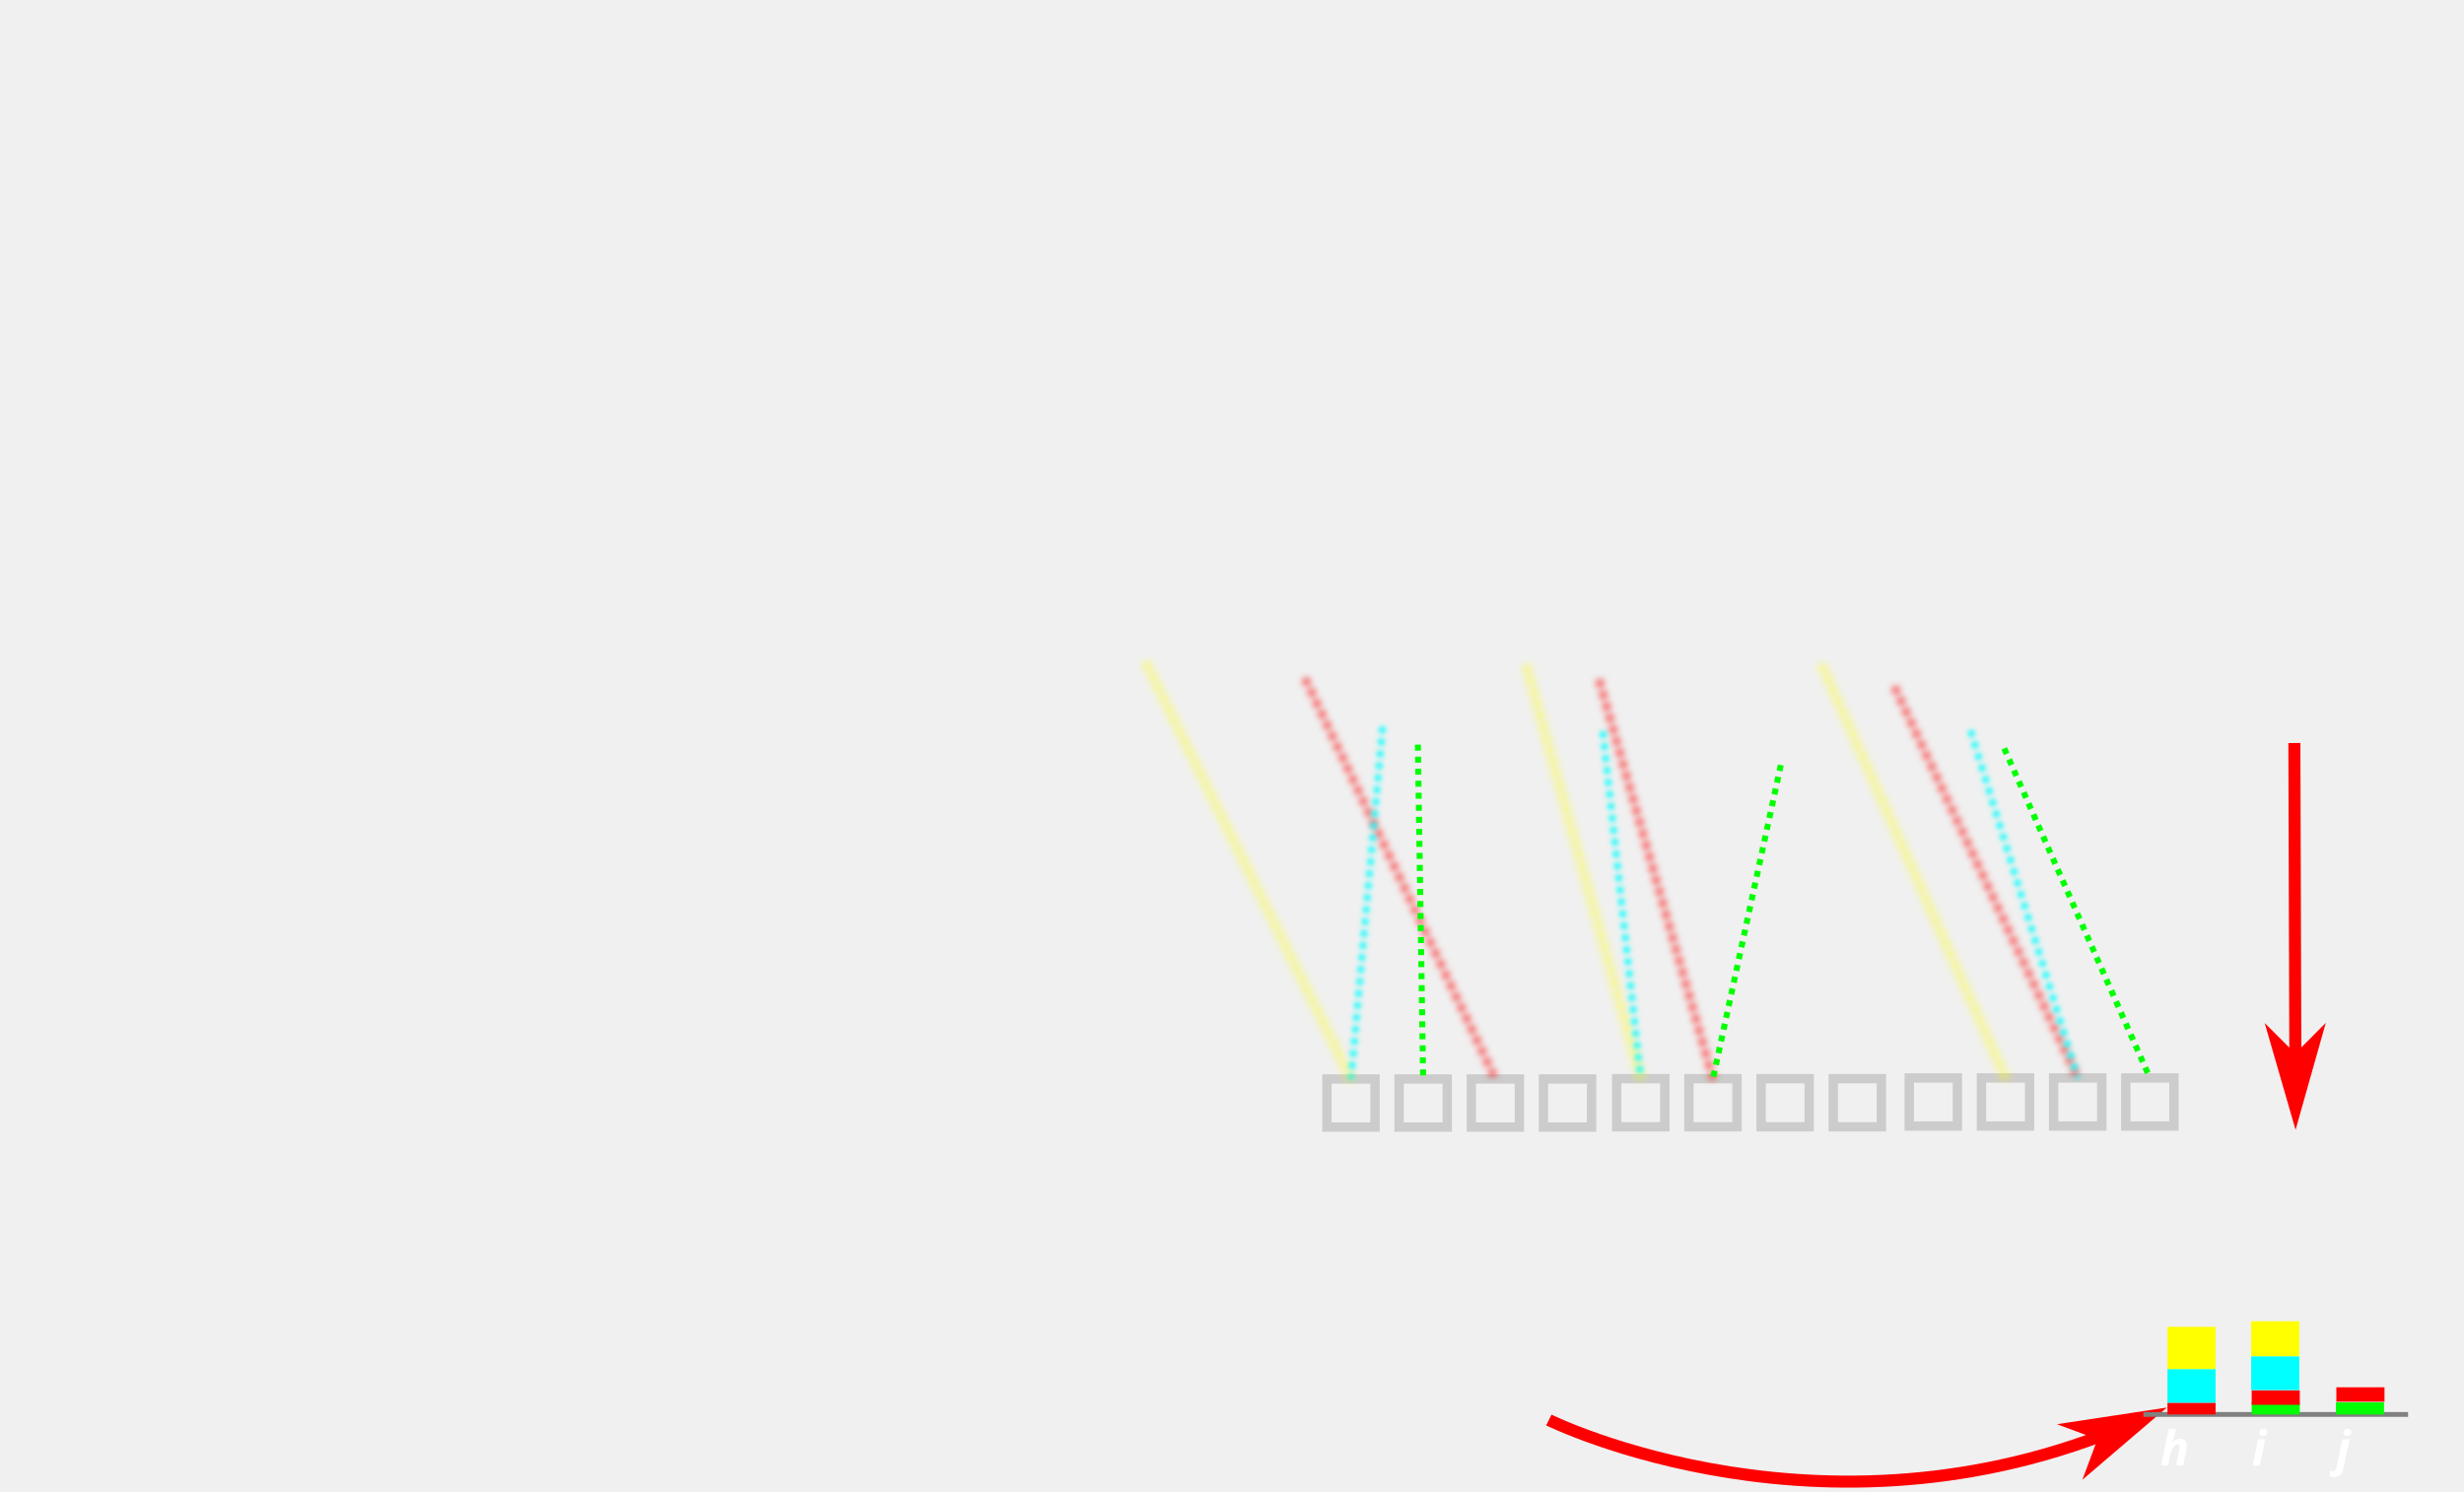
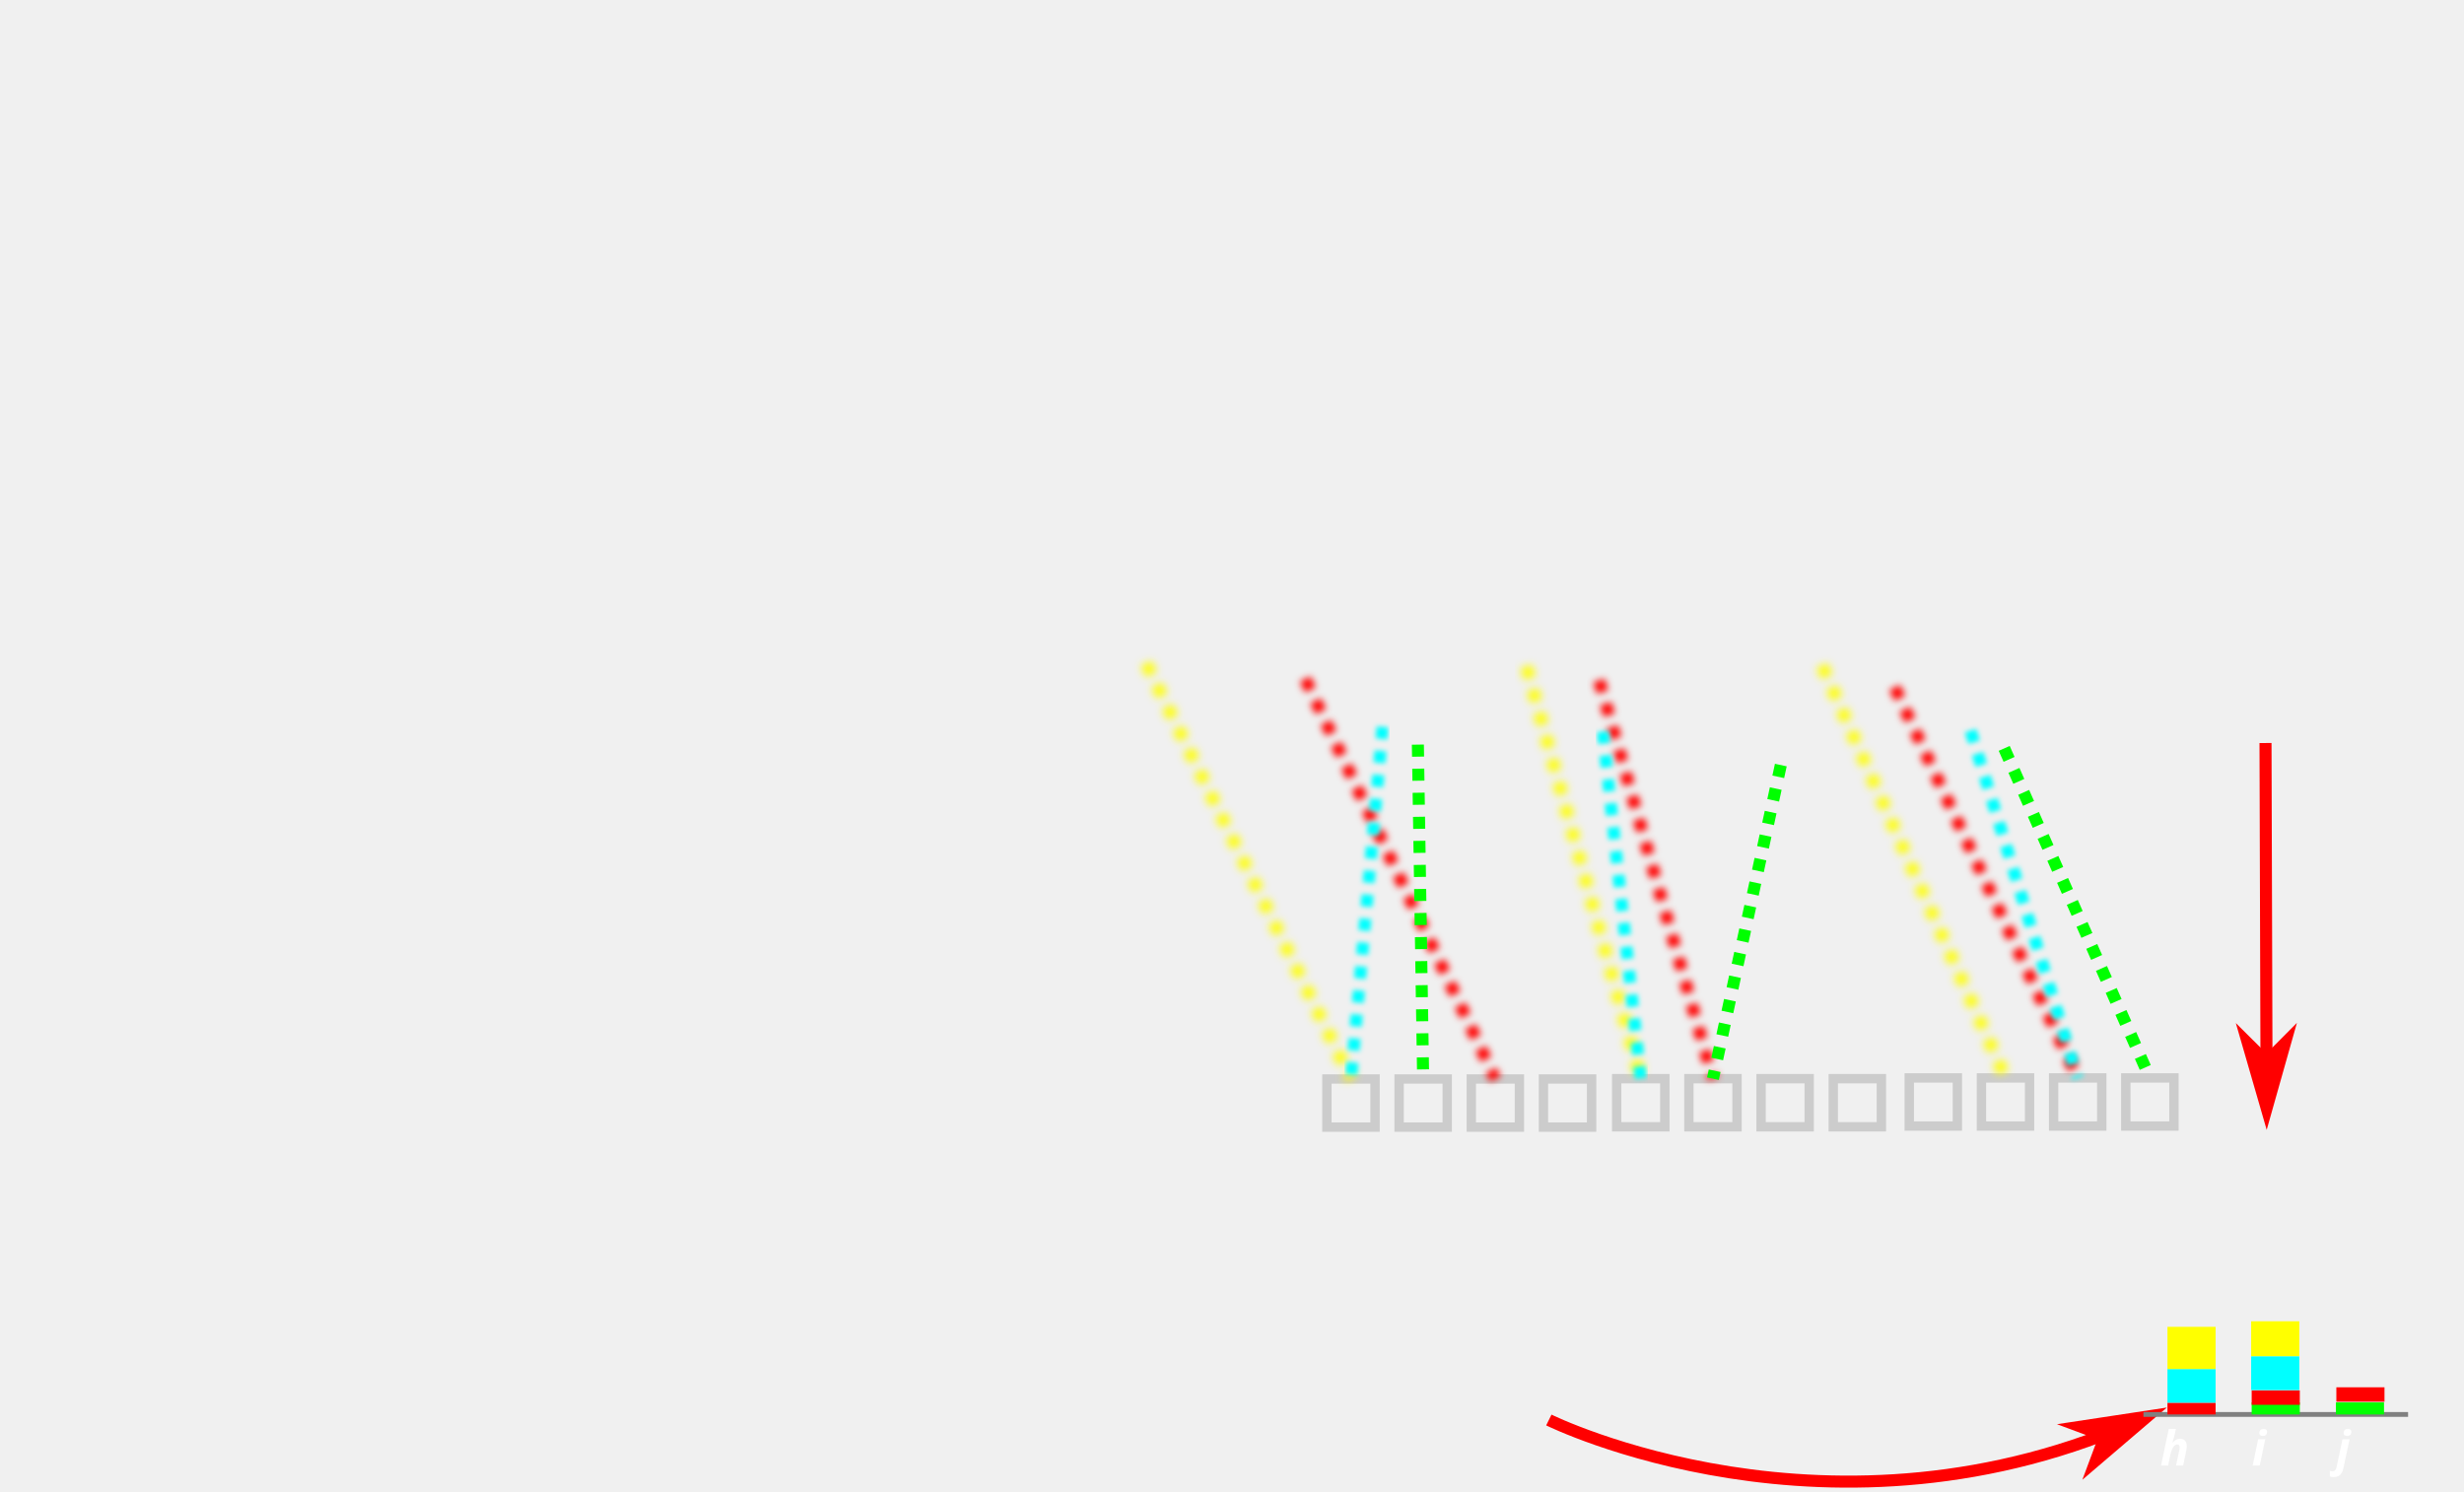
<svg xmlns="http://www.w3.org/2000/svg" version="1.2" width="1024" height="620" id="svg2">
  <defs id="defs4">
    <marker style="overflow:visible;" id="Arrow1Mend" refX="0.0" refY="0.0" orient="auto">
      <path transform="scale(0.4) rotate(180) translate(10,0)" style="fill-rule:evenodd;stroke:#000000;stroke-width:1.0pt;" d="M 0.0,0.0 L 5.0,-5.0 L -12.5,0.0 L 5.0,5.0 L 0.0,0.0 z " id="path4070" />
    </marker>
    <marker style="overflow:visible;" id="Arrow1Mendo" refX="0.0" refY="0.0" orient="auto">
      <path transform="scale(0.4) rotate(180) translate(10,0)" style="stroke:#ff0000;stroke-width:1.0pt;fill:#ff0000;fill-rule:evenodd" d="M 0.0,0.0 L 5.0,-5.0 L -12.5,0.0 L 5.0,5.0 L 0.0,0.0 z " id="path4508" />
    </marker>
    <marker style="overflow:visible;" id="Arrow1MendB" refX="0.0" refY="0.0" orient="auto">
      <path transform="scale(0.4) rotate(180) translate(10,0)" style="stroke:#ff00ff;stroke-width:1.0pt;fill:#ff00ff;fill-rule:evenodd" d="M 0.0,0.0 L 5.0,-5.0 L -12.5,0.0 L 5.0,5.0 L 0.0,0.0 z " id="path4858" />
    </marker>
    <marker style="overflow:visible;" id="Arrow1Mendh" refX="0.0" refY="0.0" orient="auto">
      <path transform="scale(0.4) rotate(180) translate(10,0)" style="stroke:#00ff00;stroke-width:1.0pt;fill:#00ff00;fill-rule:evenodd" d="M 0.0,0.0 L 5.0,-5.0 L -12.5,0.0 L 5.0,5.0 L 0.0,0.0 z " id="path5414" />
    </marker>
    <marker style="overflow:visible" id="Arrow1Mendh-3" refX="0" refY="0" orient="auto">
      <path transform="matrix(-0.4,0,0,-0.4,-4,0)" style="fill:#00ff00;fill-rule:evenodd;stroke:#00ff00;stroke-width:1pt" d="M 0,0 5,-5 -12.5,0 5,5 0,0 z" id="path5414-2" />
    </marker>
    <marker style="overflow:visible" id="Arrow1Mendh-2" refX="0" refY="0" orient="auto">
      <path transform="matrix(-0.4,0,0,-0.4,-4,0)" style="fill:#00ff00;fill-rule:evenodd;stroke:#00ff00;stroke-width:1pt" d="M 0,0 5,-5 -12.5,0 5,5 0,0 z" id="path5414-4" />
    </marker>
    <marker style="overflow:visible;" id="Arrow1Mend3" refX="0.0" refY="0.0" orient="auto">
      <path transform="scale(0.4) rotate(180) translate(10,0)" style="stroke:#00ffff;stroke-width:1.0pt;fill:#00ffff;fill-rule:evenodd" d="M 0.0,0.0 L 5.0,-5.0 L -12.5,0.0 L 5.0,5.0 L 0.0,0.0 z " id="path7595" />
    </marker>
    <marker style="overflow:visible;" id="Arrow1Mendf" refX="0.0" refY="0.0" orient="auto">
      <path transform="scale(0.4) rotate(180) translate(10,0)" style="stroke:#ffff00;stroke-width:1.0pt;fill:#ffff00;fill-rule:evenodd" d="M 0.0,0.0 L 5.0,-5.0 L -12.5,0.0 L 5.0,5.0 L 0.0,0.0 z " id="path9212" />
    </marker>
-     <filter id="filter10173">
-       <feGaussianBlur id="feGaussianBlur10175" stdDeviation="1.039" />
-     </filter>
    <marker style="overflow:visible" id="Arrow1MendB-4" refX="0" refY="0" orient="auto">
      <path transform="matrix(-0.4,0,0,-0.4,-4,0)" style="fill:#ff00ff;fill-rule:evenodd;stroke:#ff00ff;stroke-width:1pt" d="M 0,0 5,-5 -12.5,0 5,5 0,0 z" id="path4858-7" />
    </marker>
-     <filter id="filter18524">
-       <feGaussianBlur stdDeviation="0.91" id="feGaussianBlur18526" />
-     </filter>
-     <filter id="filter18557" x="-0.009" width="1.018" y="-0.11" height="1.22">
-       <feGaussianBlur stdDeviation="1.061" id="feGaussianBlur18559" />
-     </filter>
-     <filter id="filter18598" x="-0.011" width="1.022" y="-0.134" height="1.267">
-       <feGaussianBlur stdDeviation="1.289" id="feGaussianBlur18600" />
-     </filter>
    <marker style="overflow:visible" id="Arrow1MendB-8" refX="0" refY="0" orient="auto">
      <path transform="matrix(-0.4,0,0,-0.4,-4,0)" style="fill:#ff00ff;fill-rule:evenodd;stroke:#ff00ff;stroke-width:1pt" d="M 0,0 5,-5 -12.5,0 5,5 0,0 z" id="path4858-74" />
    </marker>
    <marker style="overflow:visible" id="Arrow1MendB-5" refX="0" refY="0" orient="auto">
      <path transform="matrix(-0.4,0,0,-0.4,-4,0)" style="fill:#ff00ff;fill-rule:evenodd;stroke:#ff00ff;stroke-width:1pt" d="M 0,0 5,-5 -12.5,0 5,5 0,0 z" id="path4858-4" />
    </marker>
-     <filter color-interpolation-filters="sRGB" id="filter4468" x="-0.061" width="1.122" y="-0.106" height="1.212">
-       <feGaussianBlur stdDeviation="0.902" id="feGaussianBlur4470" />
-     </filter>
-     <filter color-interpolation-filters="sRGB" id="filter4472" x="-0.071" width="1.141" y="-0.106" height="1.212">
-       <feGaussianBlur stdDeviation="0.902" id="feGaussianBlur4474" />
-     </filter>
-     <filter color-interpolation-filters="sRGB" id="filter4476">
-       <feGaussianBlur stdDeviation="0.902" id="feGaussianBlur4478" />
-     </filter>
-     <filter color-interpolation-filters="sRGB" id="filter4444" x="-0.071" width="1.143" y="-0.124" height="1.247">
-       <feGaussianBlur stdDeviation="1.052" id="feGaussianBlur4446" />
-     </filter>
-     <filter color-interpolation-filters="sRGB" id="filter4448" x="-0.082" width="1.165" y="-0.124" height="1.247">
-       <feGaussianBlur stdDeviation="1.052" id="feGaussianBlur4450" />
-     </filter>
-     <filter color-interpolation-filters="sRGB" id="filter4452" x="-0.083" width="1.165" y="-0.108" height="1.216">
-       <feGaussianBlur stdDeviation="1.052" id="feGaussianBlur4454" />
-     </filter>
-     <filter color-interpolation-filters="sRGB" id="filter4420" x="-0.087" width="1.173" y="-0.15" height="1.3">
-       <feGaussianBlur stdDeviation="1.277" id="feGaussianBlur4422" />
-     </filter>
-     <filter color-interpolation-filters="sRGB" id="filter4424" x="-0.1" width="1.2" y="-0.15" height="1.3">
-       <feGaussianBlur stdDeviation="1.277" id="feGaussianBlur4426" />
-     </filter>
-     <filter color-interpolation-filters="sRGB" id="filter4428" x="-0.1" width="1.2" y="-0.131" height="1.262">
-       <feGaussianBlur stdDeviation="1.277" id="feGaussianBlur4430" />
-     </filter>
    <marker style="overflow:visible" id="Arrow1MendB-0" refX="0" refY="0" orient="auto">
      <path transform="matrix(-0.4,0,0,-0.4,-4,0)" style="fill:#ff00ff;fill-rule:evenodd;stroke:#ff00ff;stroke-width:1pt" d="M 0,0 5,-5 -12.5,0 5,5 0,0 z" id="path4858-1" />
    </marker>
-     <filter color-interpolation-filters="sRGB" height="1.415" y="-0.207" width="1.415" x="-0.207" id="filter10489">
-       <feGaussianBlur id="feGaussianBlur10491" stdDeviation="1.729" />
-     </filter>
-     <filter color-interpolation-filters="sRGB" height="1.415" y="-0.207" width="1.415" x="-0.207" id="filter10485">
-       <feGaussianBlur id="feGaussianBlur10487" stdDeviation="1.729" />
-     </filter>
-     <filter color-interpolation-filters="sRGB" height="1.415" y="-0.207" width="1.415" x="-0.207" id="filter10481">
-       <feGaussianBlur id="feGaussianBlur10483" stdDeviation="1.729" />
-     </filter>
-     <filter color-interpolation-filters="sRGB" id="filter10537">
-       <feGaussianBlur id="feGaussianBlur10539" stdDeviation="1.127" />
-     </filter>
-     <filter color-interpolation-filters="sRGB" id="filter10533">
-       <feGaussianBlur id="feGaussianBlur10535" stdDeviation="1.127" />
-     </filter>
-     <filter color-interpolation-filters="sRGB" height="1.415" y="-0.207" width="1.415" x="-0.207" id="filter10477">
-       <feGaussianBlur id="feGaussianBlur10479" stdDeviation="1.729" />
-     </filter>
-     <filter color-interpolation-filters="sRGB" height="1.415" y="-0.207" width="1.415" x="-0.207" id="filter10473">
-       <feGaussianBlur id="feGaussianBlur10475" stdDeviation="1.729" />
-     </filter>
-     <filter color-interpolation-filters="sRGB" height="1.415" y="-0.207" width="1.415" x="-0.207" id="filter10469">
-       <feGaussianBlur id="feGaussianBlur10471" stdDeviation="1.729" />
-     </filter>
-     <filter color-interpolation-filters="sRGB" id="filter10529">
-       <feGaussianBlur id="feGaussianBlur10531" stdDeviation="1.127" />
-     </filter>
-     <filter color-interpolation-filters="sRGB" id="filter10525">
-       <feGaussianBlur id="feGaussianBlur10527" stdDeviation="1.127" />
-     </filter>
-     <filter color-interpolation-filters="sRGB" height="1.415" y="-0.207" width="1.415" x="-0.207" id="filter10465">
-       <feGaussianBlur id="feGaussianBlur10467" stdDeviation="1.729" />
-     </filter>
-     <filter color-interpolation-filters="sRGB" height="1.415" y="-0.207" width="1.415" x="-0.207" id="filter10461">
-       <feGaussianBlur id="feGaussianBlur10463" stdDeviation="1.729" />
-     </filter>
-     <filter color-interpolation-filters="sRGB" height="1.415" y="-0.207" width="1.415" x="-0.207" id="filter10457">
-       <feGaussianBlur id="feGaussianBlur10459" stdDeviation="1.729" />
-     </filter>
-     <filter color-interpolation-filters="sRGB" id="filter10521">
-       <feGaussianBlur id="feGaussianBlur10523" stdDeviation="1.127" />
-     </filter>
-     <filter color-interpolation-filters="sRGB" id="filter10517">
-       <feGaussianBlur id="feGaussianBlur10519" stdDeviation="1.127" />
-     </filter>
-     <filter color-interpolation-filters="sRGB" id="filter10173-2">
-       <feGaussianBlur id="feGaussianBlur10175-5" stdDeviation="1.039" />
-     </filter>
-     <filter color-interpolation-filters="sRGB" id="filter10236">
-       <feGaussianBlur id="feGaussianBlur10238" stdDeviation="1.039" />
-     </filter>
-     <filter color-interpolation-filters="sRGB" height="1.353" y="-0.176" width="1.353" x="-0.176" id="filter10309">
-       <feGaussianBlur id="feGaussianBlur10311" stdDeviation="1.469" />
-     </filter>
-     <filter color-interpolation-filters="sRGB" height="1.353" y="-0.176" width="1.353" x="-0.176" id="filter10313">
-       <feGaussianBlur id="feGaussianBlur10315" stdDeviation="1.469" />
-     </filter>
-     <filter color-interpolation-filters="sRGB" height="1.353" y="-0.176" width="1.353" x="-0.176" id="filter10317">
-       <feGaussianBlur id="feGaussianBlur10319" stdDeviation="1.469" />
-     </filter>
-     <filter color-interpolation-filters="sRGB" height="1.353" y="-0.176" width="1.353" x="-0.176" id="filter10321">
-       <feGaussianBlur id="feGaussianBlur10323" stdDeviation="1.469" />
-     </filter>
-     <filter color-interpolation-filters="sRGB" height="1.353" y="-0.176" width="1.353" x="-0.176" id="filter10325">
-       <feGaussianBlur id="feGaussianBlur10327" stdDeviation="1.469" />
-     </filter>
-     <filter color-interpolation-filters="sRGB" height="1.353" y="-0.176" width="1.353" x="-0.176" id="filter10329">
-       <feGaussianBlur id="feGaussianBlur10331" stdDeviation="1.469" />
-     </filter>
-     <filter color-interpolation-filters="sRGB" height="1.353" y="-0.176" width="1.353" x="-0.176" id="filter10333">
-       <feGaussianBlur id="feGaussianBlur10335" stdDeviation="1.469" />
-     </filter>
-     <filter color-interpolation-filters="sRGB" height="1.353" y="-0.176" width="1.353" x="-0.176" id="filter10337">
-       <feGaussianBlur id="feGaussianBlur10339" stdDeviation="1.469" />
-     </filter>
-     <filter color-interpolation-filters="sRGB" height="1.353" y="-0.176" width="1.353" x="-0.176" id="filter10341">
-       <feGaussianBlur id="feGaussianBlur10343" stdDeviation="1.469" />
-     </filter>
    <marker style="overflow:visible" id="Arrow1Mendo-0" refX="0" refY="0" orient="auto">
      <path transform="matrix(-0.4,0,0,-0.4,-4,0)" style="fill:#ff0000;fill-rule:evenodd;stroke:#ff0000;stroke-width:1pt" d="M 0,0 5,-5 -12.5,0 5,5 0,0 z" id="path4508-9" />
    </marker>
    <filter color-interpolation-filters="sRGB" id="filter10578-7">
      <feGaussianBlur id="feGaussianBlur10580-8" stdDeviation="1.121" />
    </filter>
    <filter color-interpolation-filters="sRGB" height="1.037" y="-0.019" width="1.341" x="-0.17" id="filter10574-3">
      <feGaussianBlur id="feGaussianBlur10576-5" stdDeviation="1.121" />
    </filter>
    <filter color-interpolation-filters="sRGB" height="1.037" y="-0.018" width="1.409" x="-0.204" id="filter10570-1">
      <feGaussianBlur id="feGaussianBlur10572-2" stdDeviation="1.121" />
    </filter>
    <filter color-interpolation-filters="sRGB" id="filter10826-0">
      <feGaussianBlur id="feGaussianBlur10828-1" stdDeviation="1.442" />
    </filter>
    <filter color-interpolation-filters="sRGB" id="filter10830-6">
      <feGaussianBlur id="feGaussianBlur10832-4" stdDeviation="1.442" />
    </filter>
    <filter color-interpolation-filters="sRGB" id="filter10834-0">
      <feGaussianBlur id="feGaussianBlur10836-6" stdDeviation="1.442" />
    </filter>
    <filter color-interpolation-filters="sRGB" id="filter10864-1">
      <feGaussianBlur id="feGaussianBlur10866-8" stdDeviation="1.834" />
    </filter>
    <filter color-interpolation-filters="sRGB" id="filter10860-9">
      <feGaussianBlur id="feGaussianBlur10862-8" stdDeviation="1.834" />
    </filter>
    <filter color-interpolation-filters="sRGB" id="filter10856-4">
      <feGaussianBlur id="feGaussianBlur10858-1" stdDeviation="1.834" />
    </filter>
    <marker style="overflow:visible" id="Arrow1Mendo-4" refX="0" refY="0" orient="auto">
      <path transform="matrix(-0.4,0,0,-0.4,-4,0)" style="fill:#ff0000;fill-rule:evenodd;stroke:#ff0000;stroke-width:1pt" d="M 0,0 5,-5 -12.5,0 5,5 0,0 z" id="path4508-3" />
    </marker>
  </defs>
  <g id="layer1" transform="translate(0,-432.3621)" />
  <flowRoot style="font-size:18px;font-style:italic;font-variant:normal;font-weight:bold;font-stretch:normal;text-align:center;line-height:125%;writing-mode:lr-tb;text-anchor:middle;fill:none;stroke:#ffffff;stroke-width:3.889;stroke-miterlimit:4;stroke-opacity:1;stroke-dasharray:none;stroke-dashoffset:0;font-family:LMRoman10;-inkscape-font-specification:LMRoman10 Bold Italic" xml:space="preserve" id="flowRoot2989">
    <flowRegion id="flowRegion2991">
      <rect id="rect2993" y="215.032" x="58.516" height="41.797" width="61.303" />
    </flowRegion>
    <flowPara id="flowPara2995" />
  </flowRoot>
  <flowRoot style="-inkscape-font-specification:Montserrat;font-family:Montserrat;font-weight:bold;font-style:italic;font-stretch:normal;font-variant:normal;font-size:18px;text-anchor:middle;text-align:center;writing-mode:lr;line-height:125%;stroke-width:3.889;stroke-miterlimit:4;stroke-dasharray:none;stroke:#ffffff;stroke-dashoffset:0;fill-opacity:0;stroke-opacity:1;opacity:1;fill:none" id="flowRoot2991" xml:space="preserve">
    <flowRegion id="flowRegion2993">
      <rect style="-inkscape-font-specification:Montserrat;font-family:Montserrat" y="217.818" x="74.306" height="32.509" width="44.584" id="rect2995" />
    </flowRegion>
    <flowPara id="flowPara2997" />
  </flowRoot>
  <text xml:space="preserve" style="font-size:22px;font-style:italic;font-variant:normal;font-weight:bold;font-stretch:normal;text-align:center;line-height:125%;writing-mode:lr-tb;text-anchor:middle;fill:#00ff00;fill-opacity:1;stroke:none;font-family:Montserrat;-inkscape-font-specification:Montserrat Bold Italic" x="251.497" y="119.722" id="text18350">
    <tspan x="0" y="0" id="tspan18352">
      <tspan x="335.372" y="119.722" style="font-size:65.001%;baseline-shift:sub" id="tspan18356" />
    </tspan>
  </text>
  <flowRoot style="-inkscape-font-specification:Open Sans Bold Italic;font-family:Open Sans;font-weight:bold;font-style:italic;font-stretch:normal;font-variant:normal;font-size:22px;text-anchor:middle;text-align:center;writing-mode:lr;line-height:125%;fill-opacity:1;opacity:0.8;fill:#cccccc;" id="flowRoot9916" xml:space="preserve">
    <flowRegion id="flowRegion9918">
      <rect y="449.096" x="617.67" height="84.523" width="365.029" id="rect9920" />
    </flowRegion>
    <flowPara id="flowPara9922" />
  </flowRoot>
  <flowRoot style="-inkscape-font-specification:Open Sans Bold Italic;font-family:Open Sans;font-weight:bold;font-style:italic;font-stretch:normal;font-variant:normal;font-size:22px;text-anchor:middle;text-align:center;writing-mode:lr;line-height:125%;fill-opacity:1;opacity:0.8;fill:#cccccc;" id="flowRoot9924" xml:space="preserve">
    <flowRegion id="flowRegion9926">
      <rect y="448.167" x="659.467" height="56.658" width="265.644" id="rect9928" />
    </flowRegion>
    <flowPara id="flowPara9930" />
  </flowRoot>
  <flowRoot style="-inkscape-font-specification:Open Sans Bold Italic;font-family:Open Sans;font-weight:bold;font-style:italic;font-stretch:normal;font-variant:normal;font-size:20px;text-anchor:middle;text-align:center;writing-mode:lr;line-height:125%;stroke-width:2.5;stroke-miterlimit:4;stroke-dasharray:2.5,2.5;stroke:none;stroke-dashoffset:0;fill-opacity:1;opacity:1;fill:#ff0000;" id="flowRoot10924" xml:space="preserve">
    <flowRegion id="flowRegion10926">
      <rect y="540.121" x="697.549" height="65.947" width="226.634" id="rect10928" />
    </flowRegion>
    <flowPara id="flowPara10930" />
  </flowRoot>
  <flowRoot style="-inkscape-font-specification:Open Sans Bold Italic;font-family:Open Sans;font-weight:bold;font-style:italic;font-stretch:normal;font-variant:normal;font-size:20px;text-anchor:middle;text-align:center;writing-mode:lr;line-height:125%;stroke-width:2.5;stroke-miterlimit:4;stroke-dasharray:2.5,2.5;stroke:none;stroke-dashoffset:0;fill-opacity:1;opacity:1;fill:#ff0000;" id="flowRoot10932" xml:space="preserve">
    <flowRegion id="flowRegion10934">
      <rect y="461.171" x="724.485" height="56.658" width="200.627" id="rect10936" />
    </flowRegion>
    <flowPara id="flowPara10938" />
  </flowRoot>
  <flowRoot style="-inkscape-font-specification:Open Sans Bold Italic;font-family:Open Sans;font-weight:bold;font-style:italic;font-stretch:normal;font-variant:normal;font-size:20px;text-anchor:middle;text-align:center;writing-mode:lr;line-height:125%;stroke-width:2;stroke-miterlimit:4;stroke-dasharray:none;stroke:none;stroke-dashoffset:0;fill-opacity:1;opacity:1;fill:#ffffff;" id="flowRoot11089" xml:space="preserve">
    <flowRegion id="flowRegion11091">
      <rect y="561.484" x="748.634" height="32.509" width="247.068" id="rect11093" />
    </flowRegion>
    <flowPara id="flowPara11095" />
  </flowRoot>
  <text xml:space="preserve" style="font-size:20px;font-style:italic;font-variant:normal;font-weight:bold;font-stretch:normal;text-align:center;line-height:125%;writing-mode:lr-tb;text-anchor:middle;fill:#ffffff;fill-opacity:1;stroke:#ffffff;stroke-width:2;stroke-miterlimit:4;stroke-dasharray:none;stroke-dashoffset:0;font-family:Open Sans;-inkscape-font-specification:Open Sans Bold Italic" x="433.762" y="463.028" id="text16149">
    <tspan id="tspan16151" x="433.762" y="463.028" />
    <tspan id="tspan16153" x="433.762" y="488.028" />
  </text>
  <g id="layer1-6" transform="translate(4.2858915e-8,-432.3621)" />
  <flowRoot transform="translate(4.2858915e-8,4.7625172e-6)" style="font-size:18px;font-style:italic;font-variant:normal;font-weight:bold;font-stretch:normal;text-align:center;line-height:125%;writing-mode:lr-tb;text-anchor:middle;fill:none;stroke:#ffffff;stroke-width:3.889;stroke-miterlimit:4;stroke-opacity:1;stroke-dasharray:none;stroke-dashoffset:0;font-family:LMRoman10;-inkscape-font-specification:LMRoman10 Bold Italic" xml:space="preserve" id="flowRoot2989-5">
    <flowRegion id="flowRegion2991-7">
      <rect id="rect2993-5" y="215.032" x="58.516" height="41.797" width="61.303" />
    </flowRegion>
    <flowPara id="flowPara2995-4" />
  </flowRoot>
  <flowRoot transform="translate(4.2858915e-8,4.7625172e-6)" style="font-size:18px;font-style:italic;font-variant:normal;font-weight:bold;font-stretch:normal;text-align:center;line-height:125%;writing-mode:lr-tb;text-anchor:middle;fill:none;stroke:#ffffff;stroke-width:3.889;stroke-miterlimit:4;stroke-opacity:1;stroke-dasharray:none;stroke-dashoffset:0;font-family:Montserrat;-inkscape-font-specification:Montserrat" id="flowRoot2991-1" xml:space="preserve">
    <flowRegion id="flowRegion2993-2">
      <rect style="font-family:Montserrat;-inkscape-font-specification:Montserrat" y="217.818" x="74.306" height="32.509" width="44.584" id="rect2995-0" />
    </flowRegion>
    <flowPara id="flowPara2997-0" />
  </flowRoot>
  <text xml:space="preserve" style="font-size:22px;font-style:italic;font-variant:normal;font-weight:bold;font-stretch:normal;text-align:center;line-height:125%;writing-mode:lr-tb;text-anchor:middle;fill:#00ff00;fill-opacity:1;stroke:none;font-family:Montserrat;-inkscape-font-specification:Montserrat Bold Italic" x="251.497" y="119.722" id="text18350-1">
    <tspan x="503.252" y="-2.254" id="tspan18352-4">
      <tspan x="335.372" y="119.722" style="font-size:65.001%;baseline-shift:sub" id="tspan18356-6" />
    </tspan>
  </text>
  <flowRoot transform="translate(4.2858915e-8,4.7625172e-6)" style="font-size:22px;font-style:italic;font-variant:normal;font-weight:bold;font-stretch:normal;text-align:center;line-height:125%;writing-mode:lr-tb;text-anchor:middle;opacity:0.8;fill:#cccccc;fill-opacity:1;font-family:Open Sans;-inkscape-font-specification:Open Sans Bold Italic" id="flowRoot9916-0" xml:space="preserve">
    <flowRegion id="flowRegion9918-7">
      <rect y="449.096" x="617.67" height="84.523" width="365.029" id="rect9920-1" />
    </flowRegion>
    <flowPara id="flowPara9922-7" />
  </flowRoot>
  <flowRoot transform="translate(4.2858915e-8,4.7625172e-6)" style="font-size:22px;font-style:italic;font-variant:normal;font-weight:bold;font-stretch:normal;text-align:center;line-height:125%;writing-mode:lr-tb;text-anchor:middle;opacity:0.8;fill:#cccccc;fill-opacity:1;font-family:Open Sans;-inkscape-font-specification:Open Sans Bold Italic" id="flowRoot9924-7" xml:space="preserve">
    <flowRegion id="flowRegion9926-7">
      <rect y="448.167" x="659.467" height="56.658" width="265.644" id="rect9928-7" />
    </flowRegion>
    <flowPara id="flowPara9930-3" />
  </flowRoot>
  <flowRoot transform="translate(4.2858915e-8,4.7625172e-6)" style="font-size:20px;font-style:italic;font-variant:normal;font-weight:bold;font-stretch:normal;text-align:center;line-height:125%;writing-mode:lr-tb;text-anchor:middle;fill:#ff0000;fill-opacity:1;stroke:none;font-family:Open Sans;-inkscape-font-specification:Open Sans Bold Italic" id="flowRoot10924-3" xml:space="preserve">
    <flowRegion id="flowRegion10926-5">
      <rect y="540.121" x="697.549" height="65.947" width="226.634" id="rect10928-9" />
    </flowRegion>
    <flowPara id="flowPara10930-9" />
  </flowRoot>
  <flowRoot transform="translate(4.2858915e-8,4.7625172e-6)" style="font-size:20px;font-style:italic;font-variant:normal;font-weight:bold;font-stretch:normal;text-align:center;line-height:125%;writing-mode:lr-tb;text-anchor:middle;fill:#ff0000;fill-opacity:1;stroke:none;font-family:Open Sans;-inkscape-font-specification:Open Sans Bold Italic" id="flowRoot10932-8" xml:space="preserve">
    <flowRegion id="flowRegion10934-1">
      <rect y="461.171" x="724.485" height="56.658" width="200.627" id="rect10936-8" />
    </flowRegion>
    <flowPara id="flowPara10938-2" />
  </flowRoot>
  <flowRoot transform="translate(4.2858915e-8,4.7625172e-6)" style="font-size:20px;font-style:italic;font-variant:normal;font-weight:bold;font-stretch:normal;text-align:center;line-height:125%;writing-mode:lr-tb;text-anchor:middle;fill:#ffffff;fill-opacity:1;stroke:none;font-family:Open Sans;-inkscape-font-specification:Open Sans Bold Italic" id="flowRoot11089-6" xml:space="preserve">
    <flowRegion id="flowRegion11091-6">
      <rect y="561.484" x="748.634" height="32.509" width="247.068" id="rect11093-0" />
    </flowRegion>
    <flowPara id="flowPara11095-3" />
  </flowRoot>
  <text xml:space="preserve" style="font-size:20px;font-style:italic;font-variant:normal;font-weight:bold;font-stretch:normal;text-align:center;line-height:125%;writing-mode:lr-tb;text-anchor:middle;fill:#ffffff;fill-opacity:1;stroke:#ffffff;stroke-width:2;stroke-miterlimit:4;stroke-dasharray:none;stroke-dashoffset:0;font-family:Open Sans;-inkscape-font-specification:Open Sans Bold Italic" x="433.762" y="463.028" id="text16149-8">
    <tspan id="tspan16151-0" x="433.762" y="463.028" />
    <tspan id="tspan16153-1" x="433.762" y="488.028" />
  </text>
  <rect rx="0" ry="5.389" y="448.47" x="551.443" height="20" width="20" id="rect3042-9" style="fill:#00ffff;fill-opacity:0;stroke:#cccccc;stroke-width:3.889;stroke-miterlimit:4;stroke-opacity:1;stroke-dasharray:none;stroke-dashoffset:0" />
  <rect rx="0" ry="5.389" y="448.47" x="581.443" height="20" width="20" id="rect3042-3-50" style="fill:#00ffff;fill-opacity:0;stroke:#cccccc;stroke-width:3.889;stroke-miterlimit:4;stroke-opacity:1;stroke-dasharray:none;stroke-dashoffset:0" />
  <rect rx="0" ry="5.389" y="448.47" x="611.443" height="20" width="20" id="rect3042-1-0" style="fill:#00ffff;fill-opacity:0;stroke:#cccccc;stroke-width:3.889;stroke-miterlimit:4;stroke-opacity:1;stroke-dasharray:none;stroke-dashoffset:0" />
  <rect rx="0" ry="5.389" y="448.47" x="641.443" height="20" width="20" id="rect3042-3-5-7" style="fill:#00ffff;fill-opacity:0;stroke:#cccccc;stroke-width:3.889;stroke-miterlimit:4;stroke-opacity:1;stroke-dasharray:none;stroke-dashoffset:0" />
  <rect rx="0" ry="5.389" y="448.346" x="671.876" height="20" width="20" id="rect3042-7-4" style="fill:#00ffff;fill-opacity:0;stroke:#cccccc;stroke-width:3.889;stroke-miterlimit:4;stroke-opacity:1;stroke-dasharray:none;stroke-dashoffset:0" />
  <rect rx="0" ry="5.389" y="448.346" x="701.875" height="20" width="20" id="rect3042-3-0-1" style="fill:#00ffff;fill-opacity:0;stroke:#cccccc;stroke-width:3.889;stroke-miterlimit:4;stroke-opacity:1;stroke-dasharray:none;stroke-dashoffset:0" />
  <rect rx="0" ry="5.389" y="448.346" x="731.875" height="20" width="20" id="rect3042-1-8-2" style="fill:#00ffff;fill-opacity:0;stroke:#cccccc;stroke-width:3.889;stroke-miterlimit:4;stroke-opacity:1;stroke-dasharray:none;stroke-dashoffset:0" />
  <rect rx="0" ry="5.389" y="448.346" x="761.875" height="20" width="20" id="rect4529-9" style="fill:#00ffff;fill-opacity:0;stroke:#cccccc;stroke-width:3.889;stroke-miterlimit:4;stroke-opacity:1;stroke-dasharray:none;stroke-dashoffset:0" />
  <rect rx="0" ry="5.389" y="448.026" x="793.456" height="20" width="20" id="rect3042-7-5-2" style="fill:#00ffff;fill-opacity:0;stroke:#cccccc;stroke-width:3.889;stroke-miterlimit:4;stroke-opacity:1;stroke-dasharray:none;stroke-dashoffset:0" />
  <rect rx="0" ry="5.389" y="448.026" x="823.456" height="20" width="20" id="rect3042-3-0-3-7" style="fill:#00ffff;fill-opacity:0;stroke:#cccccc;stroke-width:3.889;stroke-miterlimit:4;stroke-opacity:1;stroke-dasharray:none;stroke-dashoffset:0" />
  <rect rx="0" ry="5.389" y="448.026" x="853.456" height="20" width="20" id="rect3042-1-8-0-3" style="fill:#00ffff;fill-opacity:0;stroke:#cccccc;stroke-width:3.889;stroke-miterlimit:4;stroke-opacity:1;stroke-dasharray:none;stroke-dashoffset:0" />
  <rect rx="0" ry="5.389" y="448.026" x="883.456" height="20" width="20" id="rect3042-3-5-2-1" style="fill:#00ffff;fill-opacity:0;stroke:#cccccc;stroke-width:3.889;stroke-miterlimit:4;stroke-opacity:1;stroke-dasharray:none;stroke-dashoffset:0" />
-   <path style="fill:none;stroke:#ff0000;stroke-width:5;stroke-linecap:butt;stroke-linejoin:miter;stroke-miterlimit:4;stroke-opacity:1;stroke-dasharray:none;marker-end:url(#Arrow1Mendo)" d="m 953.509,308.826 0.464,150.934" id="path16665-4" />
-   <path id="path10838" d="m 476.316,275.792 85.127,172.678" style="fill:none;stroke:#ffff00;stroke-width:2.5;stroke-linecap:butt;stroke-linejoin:miter;stroke-miterlimit:4;stroke-opacity:1;stroke-dasharray:2.5, 2.5;stroke-dashoffset:0;filter:url(#filter10856-4)" />
-   <path id="path10840" d="m 634.373,277.061 47.502,171.285" style="fill:none;stroke:#ffff00;stroke-width:2.5;stroke-linecap:butt;stroke-linejoin:miter;stroke-miterlimit:4;stroke-opacity:1;stroke-dasharray:2.5, 2.5;stroke-dashoffset:0;filter:url(#filter10860-9)" />
-   <path id="path10842" d="m 757.211,276.691 76.245,171.334" style="fill:none;stroke:#ffff00;stroke-width:2.5;stroke-linecap:butt;stroke-linejoin:miter;stroke-miterlimit:4;stroke-opacity:1;stroke-dasharray:2.5, 2.5;stroke-dashoffset:0;filter:url(#filter10864-1)" />
-   <path id="path10784" d="m 542.444,282.226 78.999,166.244" style="fill:none;stroke:#ff0000;stroke-width:2.5;stroke-linecap:butt;stroke-linejoin:miter;stroke-miterlimit:4;stroke-opacity:1;stroke-dasharray:2.5, 2.5;stroke-dashoffset:0;filter:url(#filter10834-0)" />
-   <path id="path10786" d="m 664.591,282.838 47.285,165.508" style="fill:none;stroke:#ff0000;stroke-width:2.5;stroke-linecap:butt;stroke-linejoin:miter;stroke-miterlimit:4;stroke-opacity:1;stroke-dasharray:2.5, 2.5;stroke-dashoffset:0;filter:url(#filter10830-6)" />
-   <path id="path10788" d="m 787.428,285.752 76.028,162.274" style="fill:none;stroke:#ff0000;stroke-width:2.5;stroke-linecap:butt;stroke-linejoin:miter;stroke-miterlimit:4;stroke-opacity:1;stroke-dasharray:2.5, 2.5;stroke-dashoffset:0;filter:url(#filter10826-0)" />
-   <path style="fill:none;stroke:#00ff00;stroke-width:2.5;stroke-linecap:butt;stroke-linejoin:miter;stroke-miterlimit:4;stroke-opacity:1;stroke-dasharray:2.5, 2.5;stroke-dashoffset:0" d="m 589.248,309.495 2.195,138.975" id="path10558" />
-   <path style="fill:none;stroke:#00ff00;stroke-width:2.5;stroke-linecap:butt;stroke-linejoin:miter;stroke-miterlimit:4;stroke-opacity:1;stroke-dasharray:2.5, 2.5;stroke-dashoffset:0" d="M 740.081,317.989 711.875,448.346" id="path10560" />
-   <path style="fill:none;stroke:#00ff00;stroke-width:2.5;stroke-linecap:butt;stroke-linejoin:miter;stroke-miterlimit:4;stroke-opacity:1;stroke-dasharray:2.5, 2.5;stroke-dashoffset:0" d="m 832.918,311.051 60.537,136.975" id="path10562" />
-   <path style="fill:none;stroke:#00ffff;stroke-width:2.5;stroke-linecap:butt;stroke-linejoin:miter;stroke-miterlimit:4;stroke-opacity:1;stroke-dasharray:2.5, 2.5;stroke-dashoffset:0;filter:url(#filter10570-1)" d="M 574.606,302.137 561.443,448.47" id="path10564" />
-   <path style="fill:none;stroke:#00ffff;stroke-width:2.5;stroke-linecap:butt;stroke-linejoin:miter;stroke-miterlimit:4;stroke-opacity:1;stroke-dasharray:2.5, 2.5;stroke-dashoffset:0;filter:url(#filter10574-3)" d="m 666.096,304.063 15.779,144.284" id="path10566" />
-   <path style="fill:none;stroke:#00ffff;stroke-width:2.5;stroke-linecap:butt;stroke-linejoin:miter;stroke-miterlimit:4;stroke-opacity:1;stroke-dasharray:2.5, 2.5;stroke-dashoffset:0;filter:url(#filter10578-7)" d="m 818.933,303.693 44.522,144.333" id="path10568" />
+   <path style="fill:none;stroke:#ff0000;stroke-width:5;stroke-linecap:butt;stroke-linejoin:miter;stroke-miterlimit:4;stroke-opacity:1;stroke-dasharray:none;marker-end:url(#Arrow1Mendo)" d="m 941.509,308.826 0.464,150.934" id="path16665-4" />
+   <path id="path10838" d="m 476.316,275.792 85.127,172.678" style="fill:none;stroke:#ffff00;stroke-width:5;stroke-linecap:butt;stroke-linejoin:miter;stroke-miterlimit:4;stroke-opacity:1;stroke-dasharray:5,5;stroke-dashoffset:0;filter:url(#filter10856-4)" />
+   <path id="path10840" d="m 634.373,277.061 47.502,171.285" style="fill:none;stroke:#ffff00;stroke-width:5;stroke-linecap:butt;stroke-linejoin:miter;stroke-miterlimit:4;stroke-opacity:1;stroke-dasharray:5,5;stroke-dashoffset:0;filter:url(#filter10860-9)" />
+   <path id="path10842" d="m 757.211,276.691 76.245,171.334" style="fill:none;stroke:#ffff00;stroke-width:5;stroke-linecap:butt;stroke-linejoin:miter;stroke-miterlimit:4;stroke-opacity:1;stroke-dasharray:5,5;stroke-dashoffset:0;filter:url(#filter10864-1)" />
+   <path id="path10784" d="m 542.444,282.226 78.999,166.244" style="fill:none;stroke:#ff0000;stroke-width:5;stroke-linecap:butt;stroke-linejoin:miter;stroke-miterlimit:4;stroke-opacity:1;stroke-dasharray:5,5;stroke-dashoffset:0;filter:url(#filter10834-0)" />
+   <path id="path10786" d="m 664.591,282.838 47.285,165.508" style="fill:none;stroke:#ff0000;stroke-width:5;stroke-linecap:butt;stroke-linejoin:miter;stroke-miterlimit:4;stroke-opacity:1;stroke-dasharray:5,5;stroke-dashoffset:0;filter:url(#filter10830-6)" />
+   <path id="path10788" d="m 787.428,285.752 76.028,162.274" style="fill:none;stroke:#ff0000;stroke-width:5;stroke-linecap:butt;stroke-linejoin:miter;stroke-miterlimit:4;stroke-opacity:1;stroke-dasharray:5,5;stroke-dashoffset:0;filter:url(#filter10826-0)" />
+   <path style="fill:none;stroke:#00ff00;stroke-width:5;stroke-linecap:butt;stroke-linejoin:miter;stroke-miterlimit:4;stroke-opacity:1;stroke-dasharray:5,5;stroke-dashoffset:0" d="m 589.248,309.495 2.195,138.975" id="path10558" />
+   <path style="fill:none;stroke:#00ff00;stroke-width:5;stroke-linecap:butt;stroke-linejoin:miter;stroke-miterlimit:4;stroke-opacity:1;stroke-dasharray:5,5;stroke-dashoffset:0" d="M 740.081,317.989 711.875,448.346" id="path10560" />
+   <path style="fill:none;stroke:#00ff00;stroke-width:5;stroke-linecap:butt;stroke-linejoin:miter;stroke-miterlimit:4;stroke-opacity:1;stroke-dasharray:5,5;stroke-dashoffset:0" d="m 832.918,311.051 60.537,136.975" id="path10562" />
+   <path style="fill:none;stroke:#00ffff;stroke-width:5;stroke-linecap:butt;stroke-linejoin:miter;stroke-miterlimit:4;stroke-opacity:1;stroke-dasharray:5,5;stroke-dashoffset:0;filter:url(#filter10570-1)" d="M 574.606,302.137 561.443,448.47" id="path10564" />
+   <path style="fill:none;stroke:#00ffff;stroke-width:5;stroke-linecap:butt;stroke-linejoin:miter;stroke-miterlimit:4;stroke-opacity:1;stroke-dasharray:5,5;stroke-dashoffset:0;filter:url(#filter10574-3)" d="m 666.096,304.063 15.779,144.284" id="path10566" />
+   <path style="fill:none;stroke:#00ffff;stroke-width:5;stroke-linecap:butt;stroke-linejoin:miter;stroke-miterlimit:4;stroke-opacity:1;stroke-dasharray:5,5;stroke-dashoffset:0;filter:url(#filter10578-7)" d="m 818.933,303.693 44.522,144.333" id="path10568" />
  <text id="text11055-2" y="609.123" x="911.568" style="font-size:20px;font-style:italic;font-variant:normal;font-weight:bold;font-stretch:normal;text-align:center;line-height:125%;writing-mode:lr-tb;text-anchor:middle;fill:#ffffff;fill-opacity:1;stroke:none;font-family:Open Sans;-inkscape-font-specification:Open Sans Bold Italic" xml:space="preserve">
    <tspan y="609.123" x="911.568" id="tspan11057-1">h</tspan>
  </text>
  <text id="text11055-8-1" y="609.123" x="946.568" style="font-size:20px;font-style:italic;font-variant:normal;font-weight:bold;font-stretch:normal;text-align:center;line-height:125%;writing-mode:lr-tb;text-anchor:middle;fill:#ffffff;fill-opacity:1;stroke:none;font-family:Open Sans;-inkscape-font-specification:Open Sans Bold Italic" xml:space="preserve">
    <tspan y="609.123" x="946.568" id="tspan11057-8-4">i</tspan>
  </text>
  <text id="text11055-80-9" y="609.123" x="981.568" style="font-size:20px;font-style:italic;font-variant:normal;font-weight:bold;font-stretch:normal;text-align:center;line-height:125%;writing-mode:lr-tb;text-anchor:middle;fill:#ffffff;fill-opacity:1;stroke:none;font-family:Open Sans;-inkscape-font-specification:Open Sans Bold Italic" xml:space="preserve">
    <tspan y="609.123" x="981.568" id="tspan11057-3-1">j</tspan>
  </text>
  <path style="fill:none;stroke:#ff0000;stroke-width:5;stroke-linecap:butt;stroke-linejoin:miter;stroke-miterlimit:4;stroke-opacity:1;stroke-dasharray:none;marker-end:url(#Arrow1Mendo)" d="m 643.677,590.21 c 0,0 117.855,58.358 247.891,-1.087" id="path16865" />
  <path id="path10944" d="m 890.763,587.898 110,0" style="fill:none;stroke:#808080;stroke-width:2;stroke-linecap:butt;stroke-linejoin:miter;stroke-miterlimit:4;stroke-opacity:1;stroke-dasharray:none" />
  <rect ry="0" y="-587.898" x="900.763" height="4.876" width="20" id="rect10946-7" style="fill:#ff0000;fill-opacity:1;stroke:none" transform="scale(1,-1)" />
  <rect ry="0" y="569.022" x="900.763" height="14" width="20" id="rect10946-09" style="fill:#00ffff;fill-opacity:1;stroke:none" />
  <rect ry="0" y="551.484" x="900.763" height="17.538" width="20" id="rect10946-6" style="fill:#ffff00;fill-opacity:1;stroke:none" />
  <rect ry="0" y="582.898" x="935.763" height="5" width="20" id="rect10946-5" style="fill:#00ff00;fill-opacity:1;stroke:none" />
  <rect ry="0" y="549.175" x="935.546" height="14.597" width="20" id="rect10946-6-7" style="fill:#ffff00;fill-opacity:1;stroke:none" />
  <rect ry="0" y="582.886" x="970.763" height="5.013" width="20" id="rect10946-0" style="fill:#00ff00;fill-opacity:1;stroke:none" />
  <rect ry="0" y="577.898" x="935.763" height="6" width="20" id="rect10946-7-9" style="fill:#ff0000;fill-opacity:1;stroke:none" />
  <rect ry="0" y="576.614" x="970.955" height="6" width="20" id="rect10946-7-9-7" style="fill:#ff0000;fill-opacity:1;stroke:none" />
  <rect ry="0" y="563.772" x="935.546" height="14" width="20" id="rect10946-09-0" style="fill:#00ffff;fill-opacity:1;stroke:none" />
</svg>
